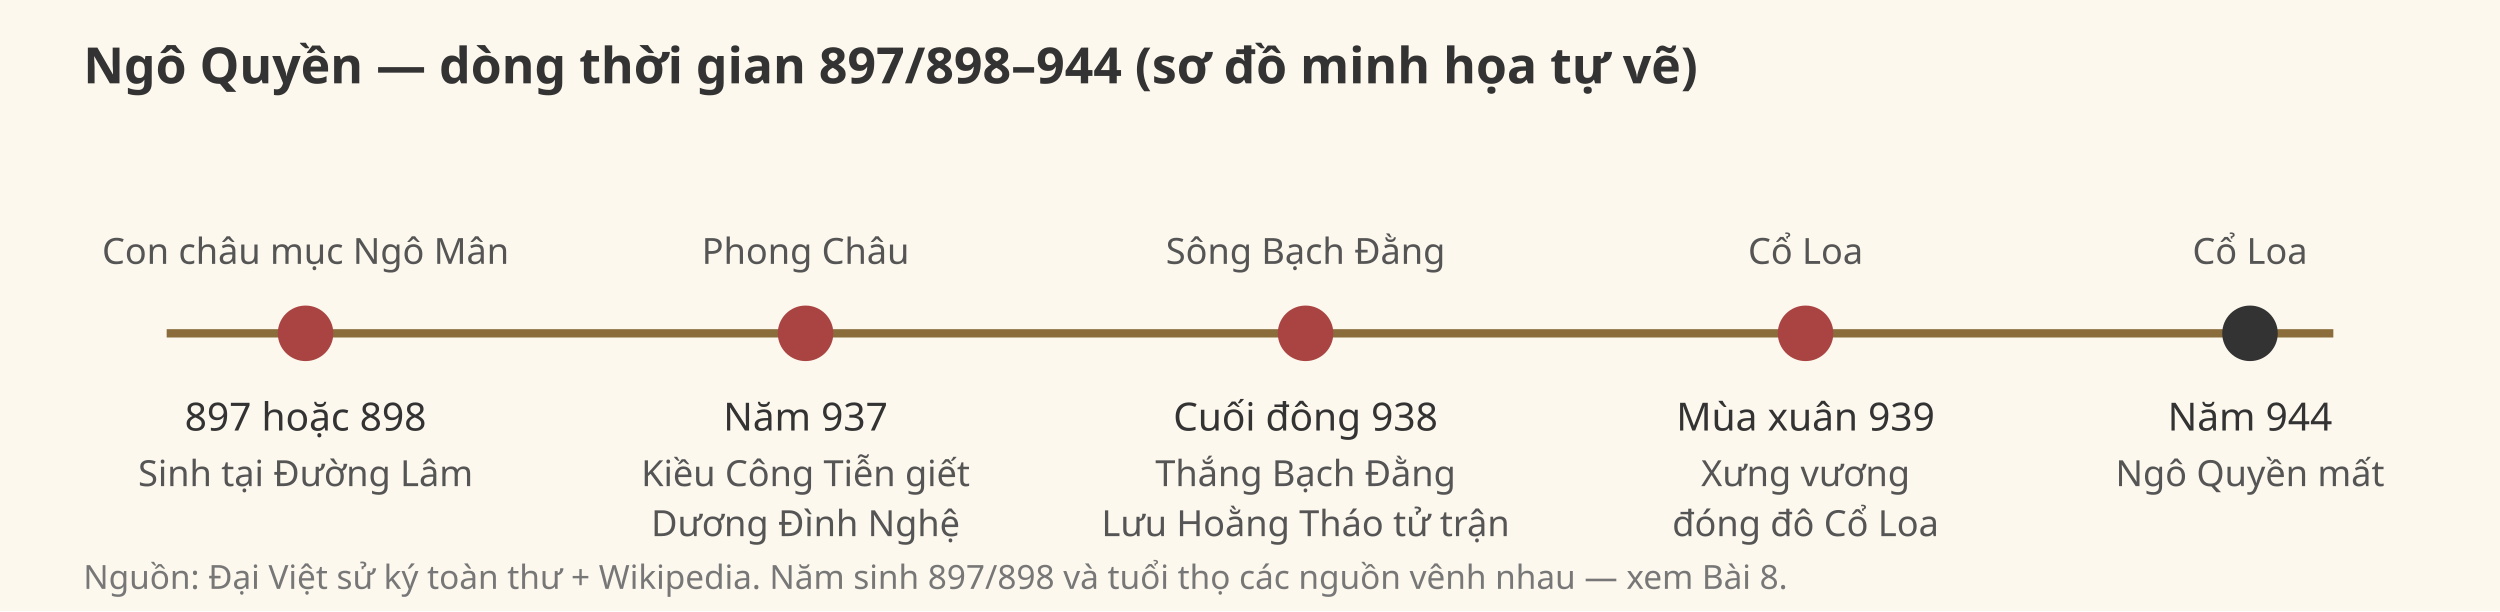
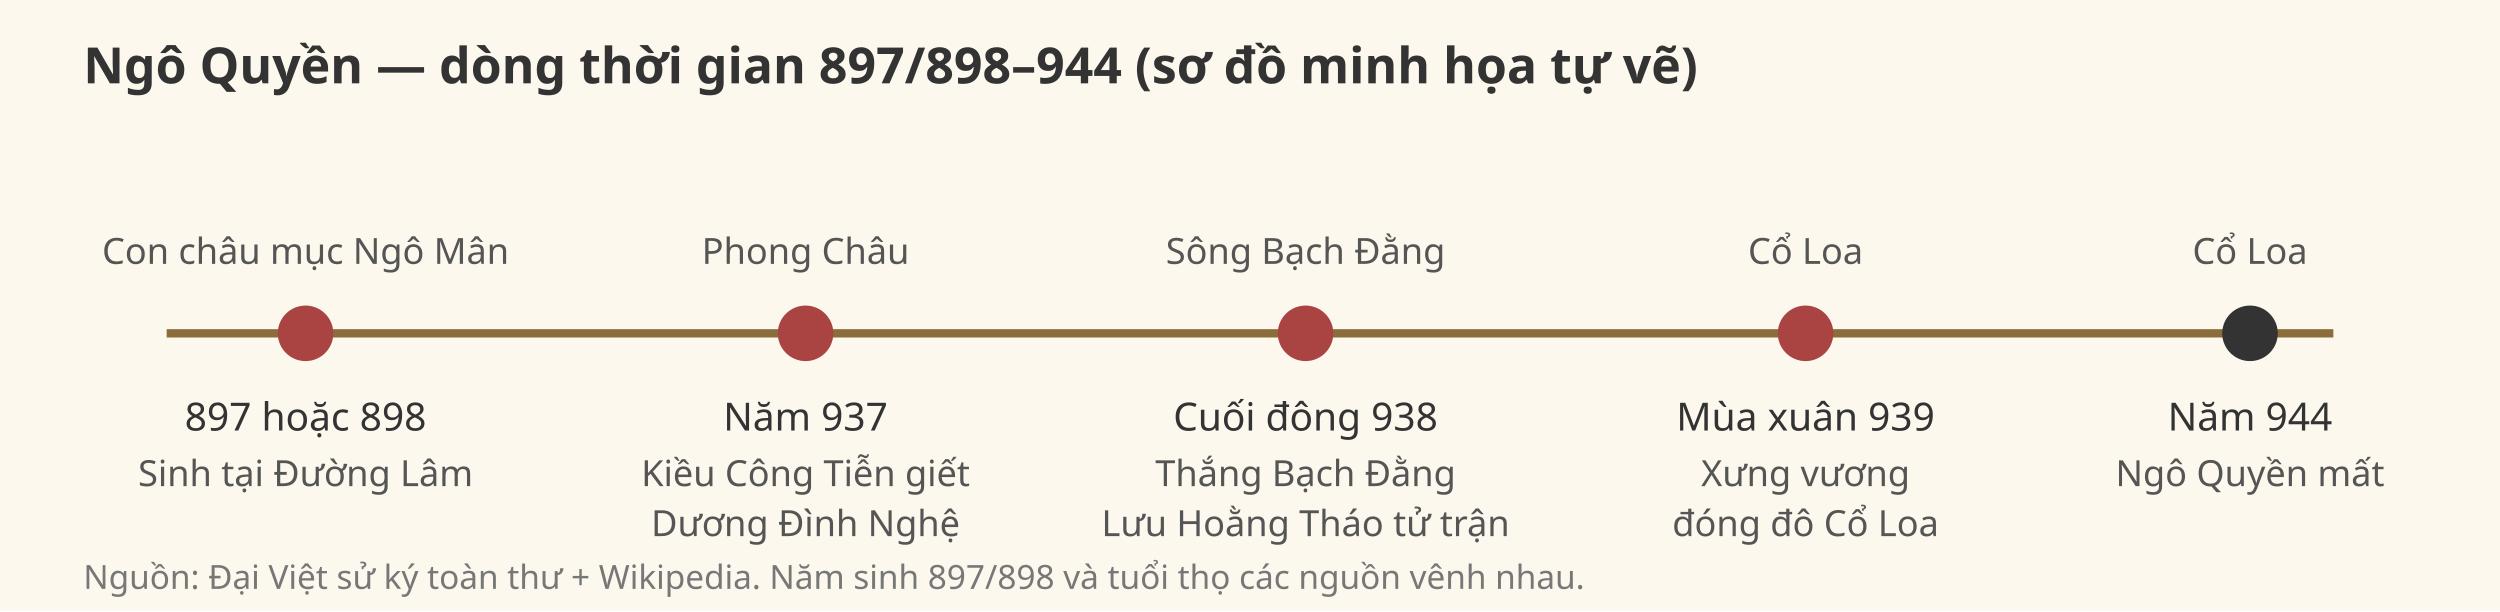
<svg xmlns="http://www.w3.org/2000/svg" width="900" height="220" viewBox="0 0 900 220" role="img" aria-label="Sơ đồ dòng thời gian Ngô Quyền năm 897 hoặc 898 đến năm 944">
  <rect width="900" height="220" fill="#fdf8ee" />
  <text x="30" y="30" font-family="sans-serif" font-size="18" font-weight="bold" fill="#333">Ngô Quyền — dòng thời gian 897/898–944 (sơ đồ minh họa tự vẽ)</text>
  <line x1="60" y1="120" x2="840" y2="120" stroke="#8a6d3b" stroke-width="3" />
  <circle cx="110" cy="120" r="10" fill="#a94442" />
  <text x="110" y="155" text-anchor="middle" font-family="sans-serif" font-size="14" fill="#333">897 hoặc 898</text>
  <text x="110" y="175" text-anchor="middle" font-family="sans-serif" font-size="13" fill="#555">Sinh tại Đường Lâm</text>
  <text x="110" y="95" text-anchor="middle" font-family="sans-serif" font-size="13" fill="#555">Con châu mục Ngô Mân</text>
  <circle cx="290" cy="120" r="10" fill="#a94442" />
  <text x="290" y="155" text-anchor="middle" font-family="sans-serif" font-size="14" fill="#333">Năm 937</text>
  <text x="290" y="175" text-anchor="middle" font-family="sans-serif" font-size="13" fill="#555">Kiều Công Tiễn giết</text>
  <text x="290" y="193" text-anchor="middle" font-family="sans-serif" font-size="13" fill="#555">Dương Đình Nghệ</text>
  <text x="290" y="95" text-anchor="middle" font-family="sans-serif" font-size="13" fill="#555">Phong Châu</text>
  <circle cx="470" cy="120" r="10" fill="#a94442" />
  <text x="470" y="155" text-anchor="middle" font-family="sans-serif" font-size="14" fill="#333">Cuối đông 938</text>
  <text x="470" y="175" text-anchor="middle" font-family="sans-serif" font-size="13" fill="#555">Thắng Bạch Đằng</text>
  <text x="470" y="193" text-anchor="middle" font-family="sans-serif" font-size="13" fill="#555">Lưu Hoằng Tháo tử trận</text>
  <text x="470" y="95" text-anchor="middle" font-family="sans-serif" font-size="13" fill="#555">Sông Bạch Đằng</text>
  <circle cx="650" cy="120" r="10" fill="#a94442" />
  <text x="650" y="155" text-anchor="middle" font-family="sans-serif" font-size="14" fill="#333">Mùa xuân 939</text>
  <text x="650" y="175" text-anchor="middle" font-family="sans-serif" font-size="13" fill="#555">Xưng vương</text>
  <text x="650" y="193" text-anchor="middle" font-family="sans-serif" font-size="13" fill="#555">đóng đô Cổ Loa</text>
  <text x="650" y="95" text-anchor="middle" font-family="sans-serif" font-size="13" fill="#555">Cổ Loa</text>
  <circle cx="810" cy="120" r="10" fill="#333" />
  <text x="810" y="155" text-anchor="middle" font-family="sans-serif" font-size="14" fill="#333">Năm 944</text>
  <text x="810" y="175" text-anchor="middle" font-family="sans-serif" font-size="13" fill="#555">Ngô Quyền mất</text>
  <text x="810" y="95" text-anchor="middle" font-family="sans-serif" font-size="13" fill="#555">Cổ Loa</text>
-   <text x="30" y="212" font-family="sans-serif" font-size="12" fill="#777">Nguồn: Đại Việt sử ký toàn thư + Wikipedia. Năm sinh 897/898 và tuổi thọ các nguồn vênh nhau — xem Bài 8.</text>
+   <text x="30" y="212" font-family="sans-serif" font-size="12" fill="#777">Nguồn: Đại Việt sử ký toàn thư + Wikipedia. Năm sinh 897/898 và tuổi thọ các nguồn vênh nhau.</text>
</svg>
